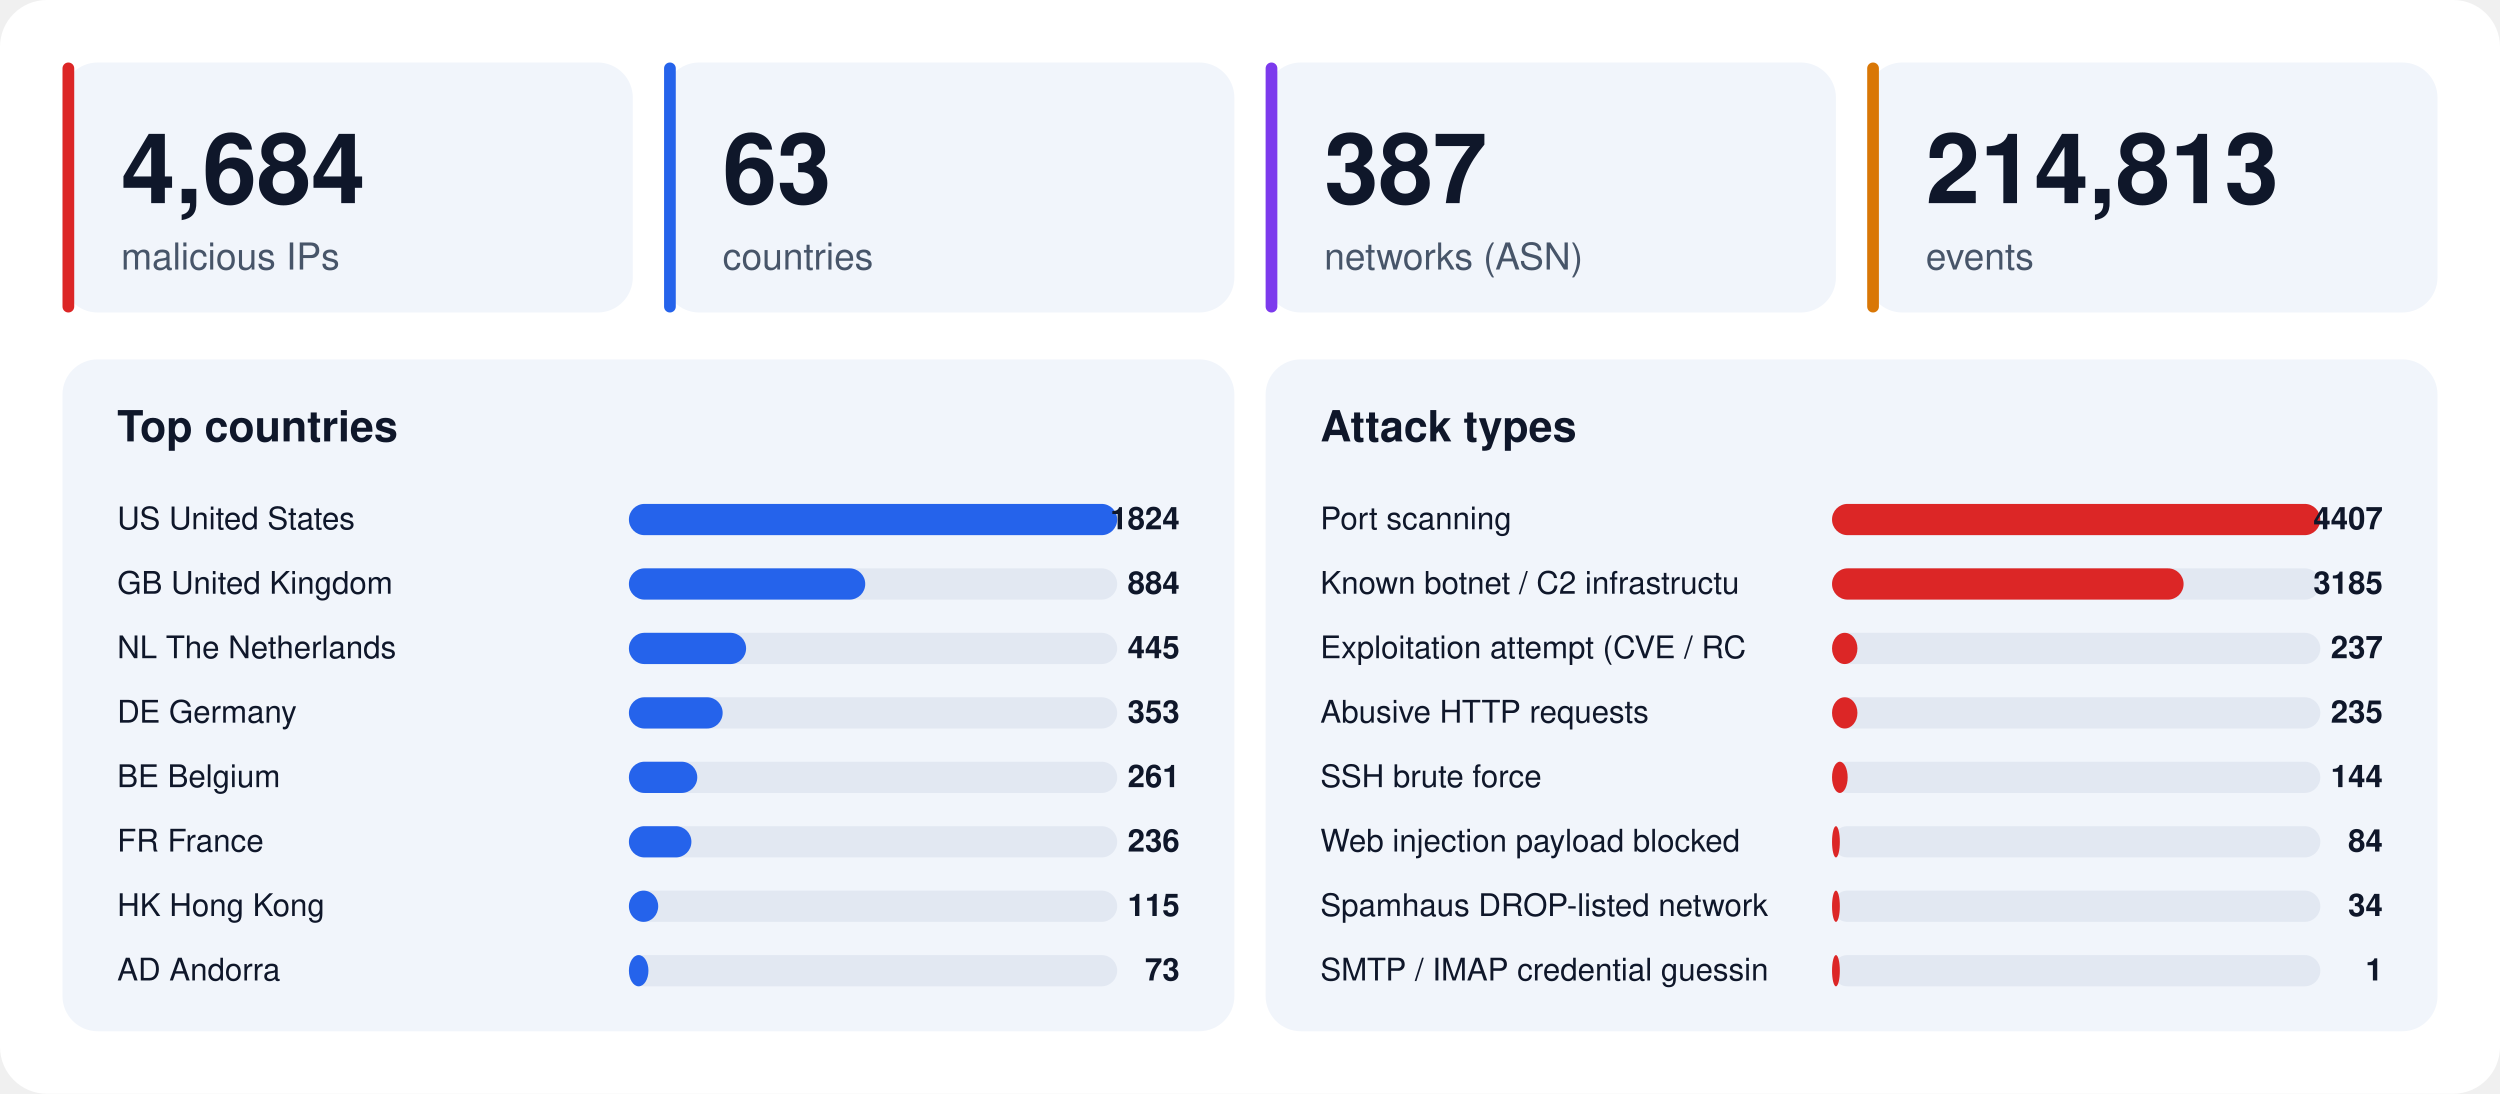
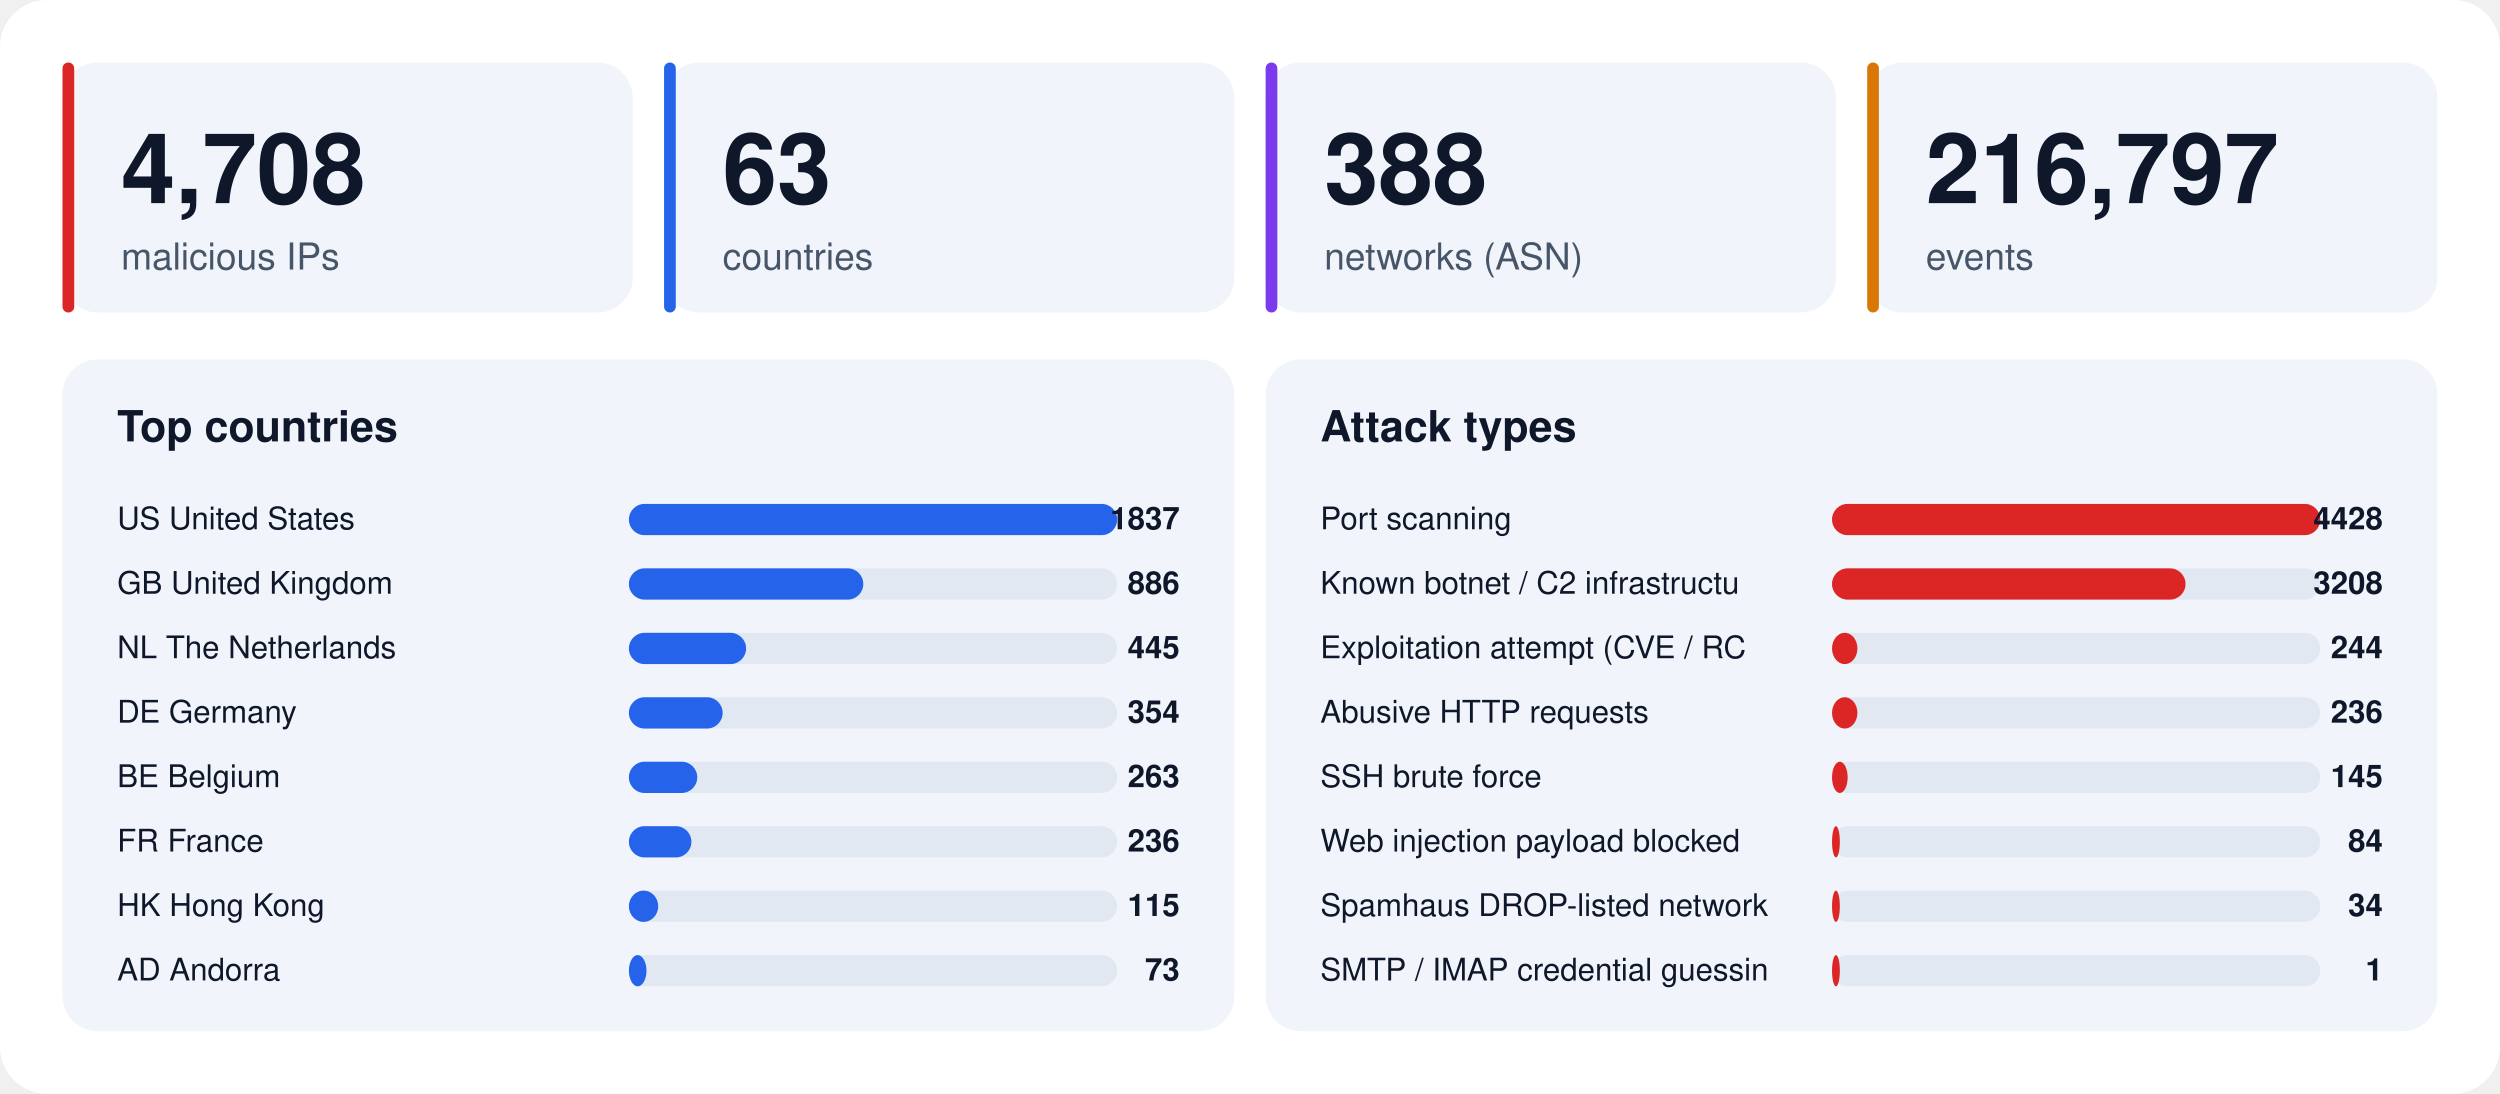
<svg xmlns="http://www.w3.org/2000/svg" width="1280" height="560" viewBox="0 0 1280 560" font-family="-apple-system,BlinkMacSystemFont,'Segoe UI',Helvetica,Arial,sans-serif">
  <rect width="1280" height="560" rx="24" fill="#ffffff" />
  <rect x="32" y="32" width="292" height="128" rx="18" fill="#f1f5fb" />
  <rect x="32" y="32" width="6" height="128" rx="3" fill="#dc2626" />
-   <text x="62" y="104" font-size="50" font-weight="800" fill="#0f172a">4,684</text>
+   <text x="62" y="104" font-size="50" font-weight="800" fill="#0f172a">4,708</text>
  <text x="62" y="138" font-size="19" fill="#475569">malicious IPs</text>
  <rect x="340" y="32" width="292" height="128" rx="18" fill="#f1f5fb" />
  <rect x="340" y="32" width="6" height="128" rx="3" fill="#2563eb" />
  <text x="370" y="104" font-size="50" font-weight="800" fill="#0f172a">63</text>
  <text x="370" y="138" font-size="19" fill="#475569">countries</text>
  <rect x="648" y="32" width="292" height="128" rx="18" fill="#f1f5fb" />
  <rect x="648" y="32" width="6" height="128" rx="3" fill="#7c3aed" />
-   <text x="678" y="104" font-size="50" font-weight="800" fill="#0f172a">387</text>
+   <text x="678" y="104" font-size="50" font-weight="800" fill="#0f172a">388</text>
  <text x="678" y="138" font-size="19" fill="#475569">networks (ASN)</text>
  <rect x="956" y="32" width="292" height="128" rx="18" fill="#f1f5fb" />
  <rect x="956" y="32" width="6" height="128" rx="3" fill="#d97706" />
-   <text x="986" y="104" font-size="50" font-weight="800" fill="#0f172a">214,813</text>
+   <text x="986" y="104" font-size="50" font-weight="800" fill="#0f172a">216,797</text>
  <text x="986" y="138" font-size="19" fill="#475569">events</text>
  <rect x="32" y="184" width="600" height="344" rx="18" fill="#f1f5fb" />
  <text x="60" y="226" font-size="22" font-weight="700" fill="#0f172a">Top countries</text>
  <text x="60" y="271" font-size="16" fill="#0f172a">US  United States</text>
  <rect x="322" y="258" width="250" height="16" rx="8" fill="#e2e8f2" />
  <rect x="322" y="258" width="250" height="16" rx="8" fill="#2563eb" />
-   <text x="604" y="271" font-size="16" font-weight="700" text-anchor="end" fill="#0f172a">1824</text>
+   <text x="604" y="271" font-size="16" font-weight="700" text-anchor="end" fill="#0f172a">1837</text>
  <text x="60" y="304" font-size="16" fill="#0f172a">GB  United Kingdom</text>
  <rect x="322" y="291" width="250" height="16" rx="8" fill="#e2e8f2" />
-   <rect x="322" y="291" width="121" height="16" rx="8" fill="#2563eb" />
-   <text x="604" y="304" font-size="16" font-weight="700" text-anchor="end" fill="#0f172a">884</text>
+   <rect x="322" y="291" width="120" height="16" rx="8" fill="#2563eb" />
+   <text x="604" y="304" font-size="16" font-weight="700" text-anchor="end" fill="#0f172a">886</text>
  <text x="60" y="337" font-size="16" fill="#0f172a">NL  The Netherlands</text>
  <rect x="322" y="324" width="250" height="16" rx="8" fill="#e2e8f2" />
  <rect x="322" y="324" width="60" height="16" rx="8" fill="#2563eb" />
  <text x="604" y="337" font-size="16" font-weight="700" text-anchor="end" fill="#0f172a">445</text>
  <text x="60" y="370" font-size="16" fill="#0f172a">DE  Germany</text>
  <rect x="322" y="357" width="250" height="16" rx="8" fill="#e2e8f2" />
  <rect x="322" y="357" width="48" height="16" rx="8" fill="#2563eb" />
-   <text x="604" y="370" font-size="16" font-weight="700" text-anchor="end" fill="#0f172a">353</text>
+   <text x="604" y="370" font-size="16" font-weight="700" text-anchor="end" fill="#0f172a">354</text>
  <text x="60" y="403" font-size="16" fill="#0f172a">BE  Belgium</text>
  <rect x="322" y="390" width="250" height="16" rx="8" fill="#e2e8f2" />
  <rect x="322" y="390" width="35" height="16" rx="8" fill="#2563eb" />
-   <text x="604" y="403" font-size="16" font-weight="700" text-anchor="end" fill="#0f172a">261</text>
+   <text x="604" y="403" font-size="16" font-weight="700" text-anchor="end" fill="#0f172a">263</text>
  <text x="60" y="436" font-size="16" fill="#0f172a">FR  France</text>
  <rect x="322" y="423" width="250" height="16" rx="8" fill="#e2e8f2" />
  <rect x="322" y="423" width="32" height="16" rx="8" fill="#2563eb" />
  <text x="604" y="436" font-size="16" font-weight="700" text-anchor="end" fill="#0f172a">236</text>
  <text x="60" y="469" font-size="16" fill="#0f172a">HK  Hong Kong</text>
  <rect x="322" y="456" width="250" height="16" rx="8" fill="#e2e8f2" />
  <rect x="322" y="456" width="15" height="16" rx="8" fill="#2563eb" />
  <text x="604" y="469" font-size="16" font-weight="700" text-anchor="end" fill="#0f172a">115</text>
  <text x="60" y="502" font-size="16" fill="#0f172a">AD  Andorra</text>
  <rect x="322" y="489" width="250" height="16" rx="8" fill="#e2e8f2" />
-   <rect x="322" y="489" width="10" height="16" rx="8" fill="#2563eb" />
+   <rect x="322" y="489" width="9" height="16" rx="8" fill="#2563eb" />
  <text x="604" y="502" font-size="16" font-weight="700" text-anchor="end" fill="#0f172a">73</text>
  <rect x="648" y="184" width="600" height="344" rx="18" fill="#f1f5fb" />
  <text x="676" y="226" font-size="22" font-weight="700" fill="#0f172a">Attack types</text>
  <text x="676" y="271" font-size="16" fill="#0f172a">Port scanning</text>
  <rect x="938" y="258" width="250" height="16" rx="8" fill="#e2e8f2" />
  <rect x="938" y="258" width="250" height="16" rx="8" fill="#dc2626" />
-   <text x="1220" y="271" font-size="16" font-weight="700" text-anchor="end" fill="#0f172a">4407</text>
+   <text x="1220" y="271" font-size="16" font-weight="700" text-anchor="end" fill="#0f172a">4428</text>
  <text x="676" y="304" font-size="16" fill="#0f172a">Known botnet / C2 infrastructu</text>
  <rect x="938" y="291" width="250" height="16" rx="8" fill="#e2e8f2" />
-   <rect x="938" y="291" width="180" height="16" rx="8" fill="#dc2626" />
-   <text x="1220" y="304" font-size="16" font-weight="700" text-anchor="end" fill="#0f172a">3185</text>
+   <rect x="938" y="291" width="181" height="16" rx="8" fill="#dc2626" />
+   <text x="1220" y="304" font-size="16" font-weight="700" text-anchor="end" fill="#0f172a">3208</text>
  <text x="676" y="337" font-size="16" fill="#0f172a">Exploitation attempt (CVE / RC</text>
  <rect x="938" y="324" width="250" height="16" rx="8" fill="#e2e8f2" />
  <rect x="938" y="324" width="13" height="16" rx="8" fill="#dc2626" />
-   <text x="1220" y="337" font-size="16" font-weight="700" text-anchor="end" fill="#0f172a">237</text>
+   <text x="1220" y="337" font-size="16" font-weight="700" text-anchor="end" fill="#0f172a">244</text>
  <text x="676" y="370" font-size="16" fill="#0f172a">Abusive HTTP requests</text>
  <rect x="938" y="357" width="250" height="16" rx="8" fill="#e2e8f2" />
  <rect x="938" y="357" width="13" height="16" rx="8" fill="#dc2626" />
-   <text x="1220" y="370" font-size="16" font-weight="700" text-anchor="end" fill="#0f172a">235</text>
+   <text x="1220" y="370" font-size="16" font-weight="700" text-anchor="end" fill="#0f172a">236</text>
  <text x="676" y="403" font-size="16" fill="#0f172a">SSH brute force</text>
  <rect x="938" y="390" width="250" height="16" rx="8" fill="#e2e8f2" />
  <rect x="938" y="390" width="8" height="16" rx="8" fill="#dc2626" />
-   <text x="1220" y="403" font-size="16" font-weight="700" text-anchor="end" fill="#0f172a">144</text>
+   <text x="1220" y="403" font-size="16" font-weight="700" text-anchor="end" fill="#0f172a">145</text>
  <text x="676" y="436" font-size="16" fill="#0f172a">Web injection payload blocked </text>
  <rect x="938" y="423" width="250" height="16" rx="8" fill="#e2e8f2" />
  <rect x="938" y="423" width="4" height="16" rx="8" fill="#dc2626" />
  <text x="1220" y="436" font-size="16" font-weight="700" text-anchor="end" fill="#0f172a">84</text>
  <text x="676" y="469" font-size="16" fill="#0f172a">Spamhaus DROP-listed network</text>
  <rect x="938" y="456" width="250" height="16" rx="8" fill="#e2e8f2" />
  <rect x="938" y="456" width="4" height="16" rx="8" fill="#dc2626" />
  <text x="1220" y="469" font-size="16" font-weight="700" text-anchor="end" fill="#0f172a">34</text>
  <text x="676" y="502" font-size="16" fill="#0f172a">SMTP / IMAP credential guessin</text>
  <rect x="938" y="489" width="250" height="16" rx="8" fill="#e2e8f2" />
  <rect x="938" y="489" width="4" height="16" rx="8" fill="#dc2626" />
  <text x="1220" y="502" font-size="16" font-weight="700" text-anchor="end" fill="#0f172a">1</text>
</svg>
